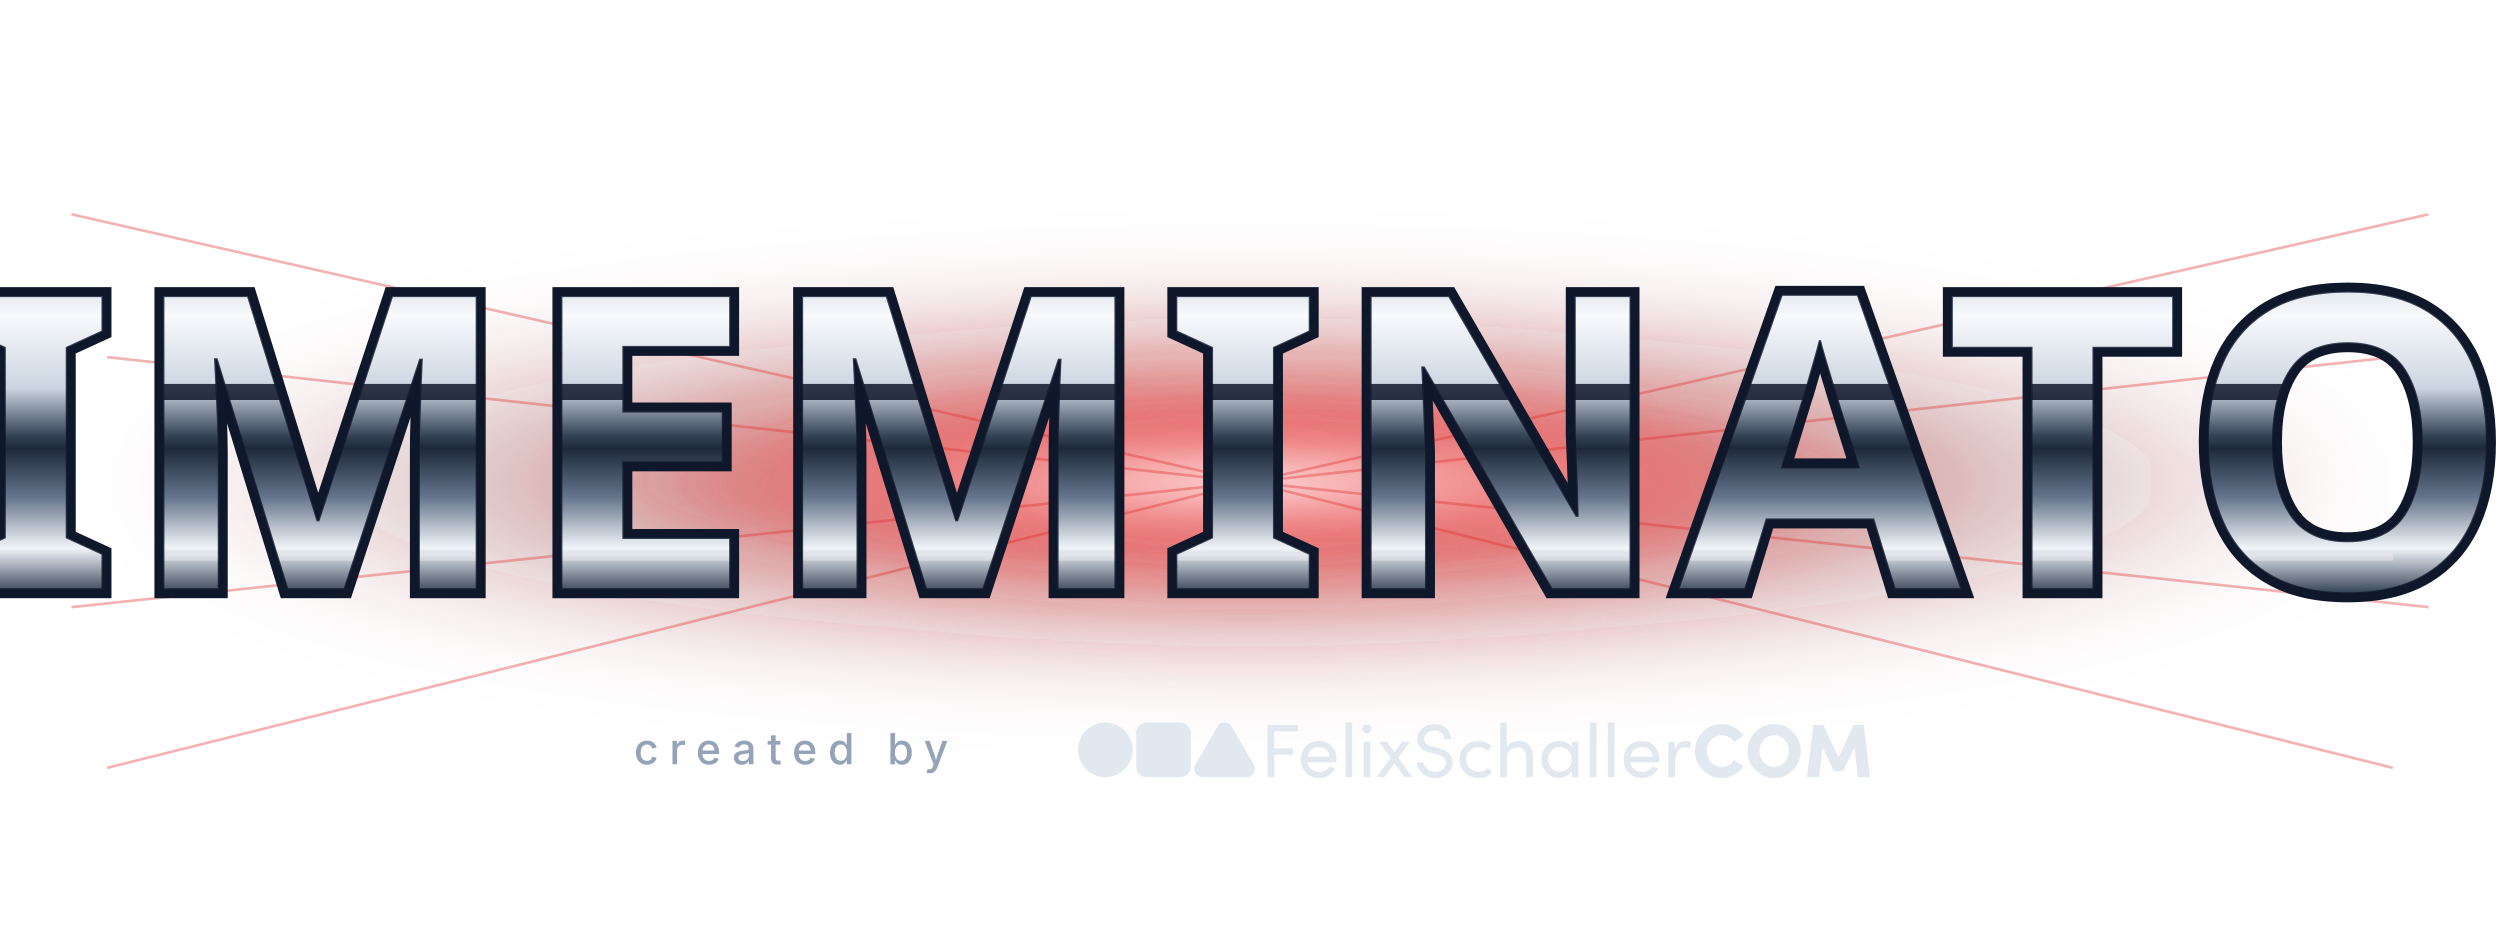
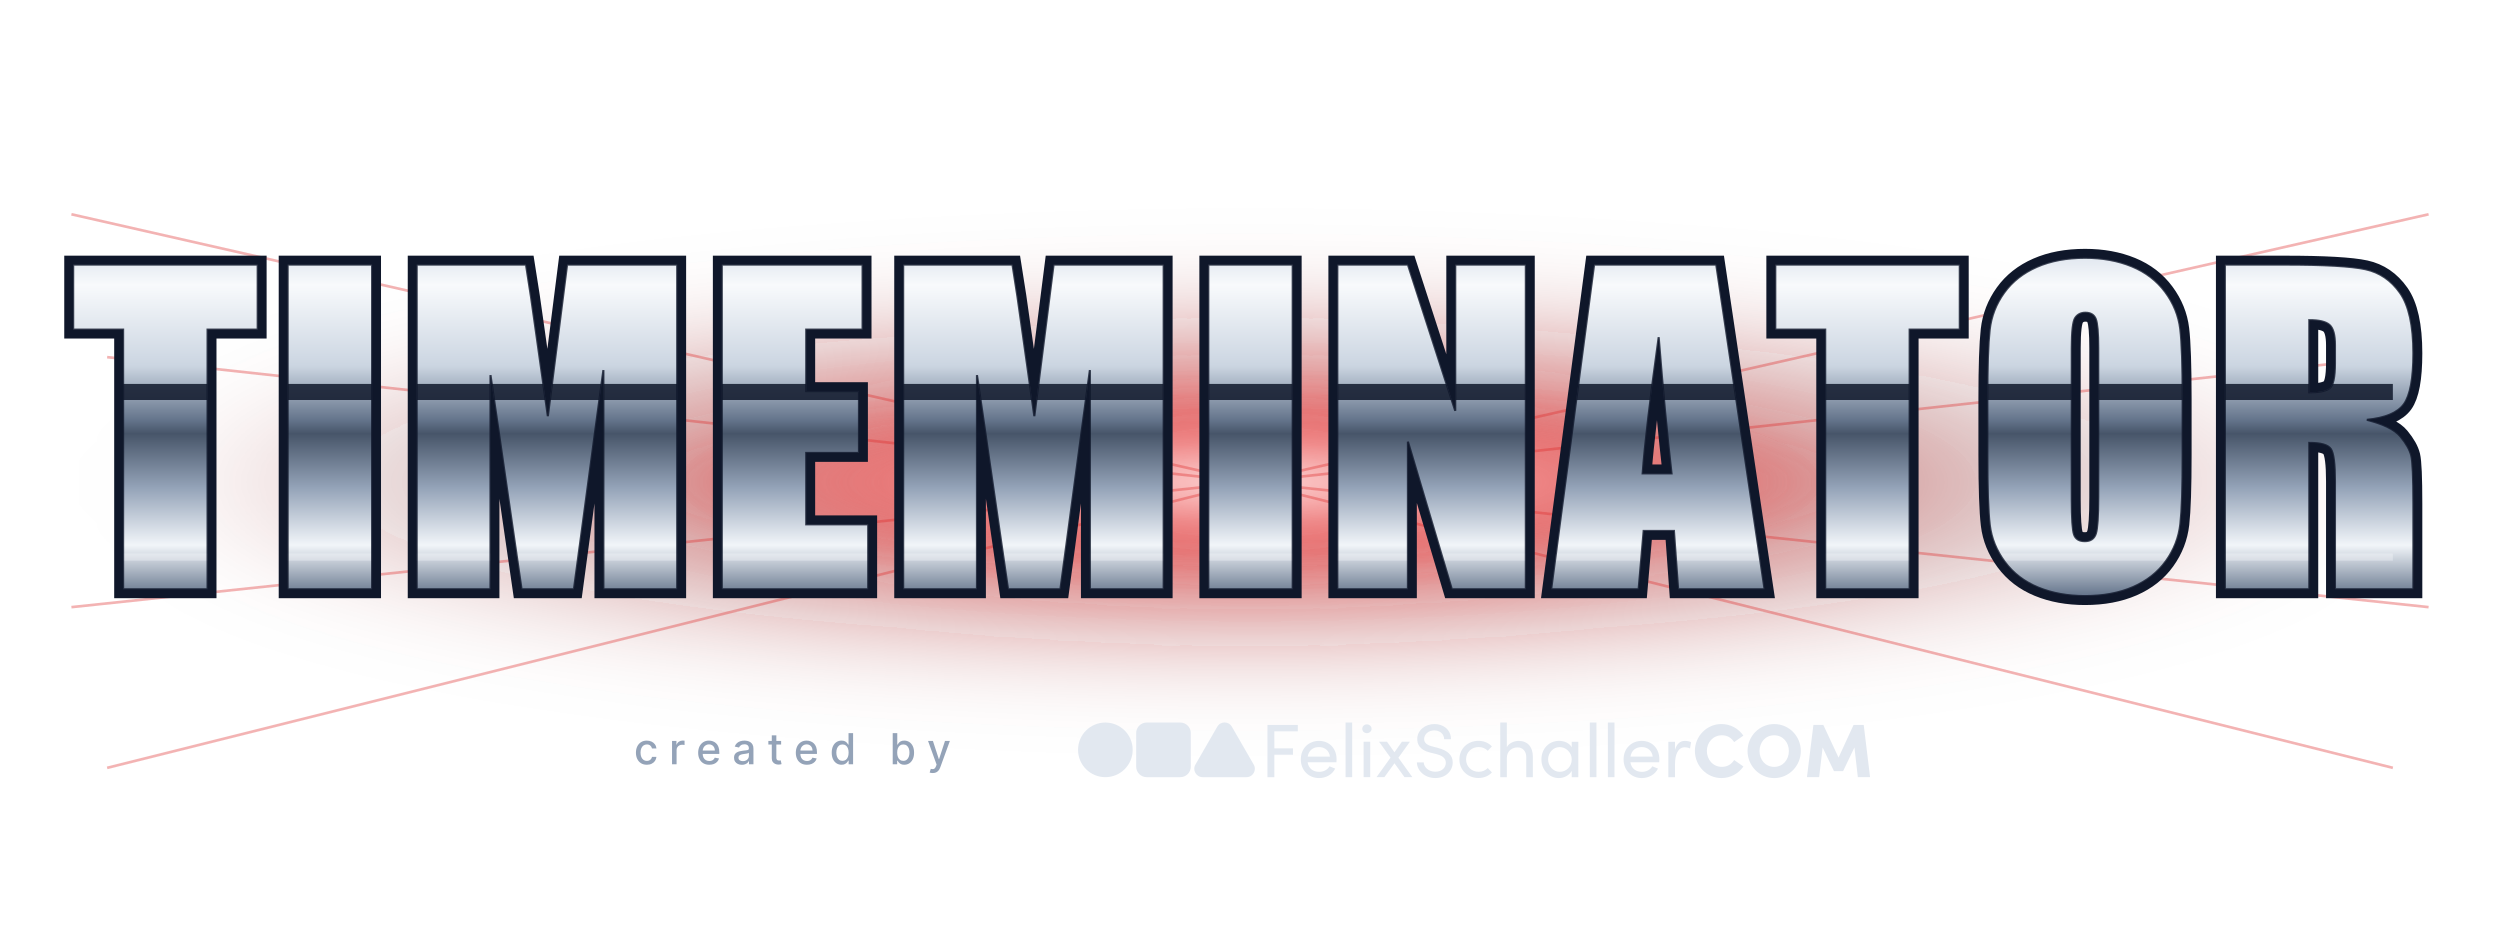
<svg xmlns="http://www.w3.org/2000/svg" viewBox="0 0 1400 520" role="img" aria-label="Timeminator wordmark">
  <defs>
    <linearGradient id="chrome" x1="0" y1="0" x2="0" y2="1">
      <stop offset="0" stop-color="#e2e8f0" />
      <stop offset=".08" stop-color="#f8fafc" />
      <stop offset=".32" stop-color="#cbd5e1" />
-       <stop offset=".48" stop-color="#334155" />
-       <stop offset=".52" stop-color="#1e293b" />
-       <stop offset=".68" stop-color="#64748b" />
+       <stop offset=".48" stop-color="#64748b" />
+       <stop offset=".52" stop-color="#475569" />
+       <stop offset=".68" stop-color="#94a3b8" />
      <stop offset=".85" stop-color="#f1f5f9" />
-       <stop offset="1" stop-color="#334155" />
+       <stop offset="1" stop-color="#64748b" />
    </linearGradient>
    <linearGradient id="chromeSoft" x1="0" y1="0" x2="0" y2="1">
      <stop offset="0" stop-color="#f8fafc" />
      <stop offset=".5" stop-color="#94a3b8" />
      <stop offset="1" stop-color="#0f172a" />
    </linearGradient>
    <radialGradient id="redHalo" cx=".5" cy=".5" r=".5">
      <stop offset="0" stop-color="#ef4444" stop-opacity=".95" />
      <stop offset=".35" stop-color="#dc2626" stop-opacity=".7" />
      <stop offset=".7" stop-color="#7f1d1d" stop-opacity=".25" />
      <stop offset="1" stop-color="#7f1d1d" stop-opacity="0" />
    </radialGradient>
    <radialGradient id="redCore" cx=".5" cy=".5" r=".5">
      <stop offset="0" stop-color="#fff" stop-opacity=".85" />
      <stop offset=".3" stop-color="#fecaca" stop-opacity=".6" />
      <stop offset="1" stop-color="#dc2626" stop-opacity="0" />
    </radialGradient>
    <filter id="softBlur" x="-20%" y="-100%" width="140%" height="300%">
      <feGaussianBlur stdDeviation="26" />
    </filter>
    <filter id="tightBlur" x="-20%" y="-100%" width="140%" height="300%">
      <feGaussianBlur stdDeviation="8" />
    </filter>
    <clipPath id="wordClip">
-       <text x="700" y="330" text-anchor="middle" font-family="'Impact','Arial Narrow Bold','Bebas Neue','Oswald','Anton',sans-serif" font-size="230" font-weight="900" letter-spacing="6" font-stretch="condensed">TIMEMINATOR</text>
+       <path d="M144.302 148.179V184.565H116.226V330.0H68.945V184.565H40.981V148.179ZM208.363 148.179V330.0H161.083V148.179ZM379.227 148.179V330.0H337.898V207.251L321.39 330.0H292.078L274.671 210.059V330.0H233.343V148.179H294.549Q297.244 164.575 300.276 186.812L306.79 233.081L317.571 148.179ZM404.206 148.179H483.044V184.565H451.486V219.043H481.022V253.633H451.486V293.613H486.188V330.0H404.206ZM651.661 148.179V330.0H610.333V207.251L593.824 330.0H564.513L547.105 210.059V330.0H505.777V148.179H566.983Q569.679 164.575 572.711 186.812L579.225 233.081L590.006 148.179ZM723.921 148.179V330.0H676.641V148.179ZM854.467 148.179V330.0H813.026L788.432 247.344V330.0H748.9V148.179H788.432L814.936 230.049V148.179ZM961.092 148.179 988.157 330.0H939.754L937.396 297.319H920.438L917.63 330.0H868.665L892.698 148.179ZM936.048 265.088Q932.454 234.204 928.86 188.833Q921.673 240.942 919.876 265.088ZM1097.478 148.179V184.565H1069.401V330.0H1022.121V184.565H994.157V148.179ZM1222.296 254.644Q1222.296 282.046 1221.004 293.445Q1219.713 304.844 1212.918 314.277Q1206.124 323.711 1194.557 328.765Q1182.989 333.818 1167.604 333.818Q1153.004 333.818 1141.38 329.045Q1129.757 324.272 1122.682 314.727Q1115.606 305.181 1114.259 293.95Q1112.911 282.72 1112.911 254.644V223.535Q1112.911 196.133 1114.203 184.734Q1115.494 173.335 1122.289 163.901Q1129.083 154.468 1140.65 149.414Q1152.218 144.36 1167.604 144.36Q1182.203 144.36 1193.827 149.133Q1205.45 153.906 1212.525 163.452Q1219.601 172.998 1220.948 184.229Q1222.296 195.459 1222.296 223.535ZM1175.016 194.897Q1175.016 182.207 1173.612 178.669Q1172.208 175.132 1167.828 175.132Q1164.122 175.132 1162.157 177.996Q1160.191 180.859 1160.191 194.897V279.8Q1160.191 295.635 1161.483 299.341Q1162.774 303.047 1167.491 303.047Q1172.32 303.047 1173.668 298.779Q1175.016 294.512 1175.016 278.452ZM1245.928 148.179H1279.395Q1312.861 148.179 1324.709 150.762Q1336.558 153.345 1344.026 163.958Q1351.494 174.57 1351.494 197.817Q1351.494 219.043 1346.216 226.343Q1340.938 233.643 1325.439 235.103Q1339.478 238.584 1344.307 244.424Q1349.136 250.264 1350.315 255.149Q1351.494 260.034 1351.494 282.046V330.0H1307.583V269.58Q1307.583 254.98 1305.281 251.499Q1302.979 248.018 1293.208 248.018V330.0H1245.928ZM1293.208 179.287V219.717Q1301.182 219.717 1304.382 217.527Q1307.583 215.337 1307.583 203.32V193.325Q1307.583 184.678 1304.495 181.982Q1301.406 179.287 1293.208 179.287Z" />
    </clipPath>
    <symbol id="fsMark" viewBox="0 0 354.04 34.74">
      <g>
        <path d="M101.2,8.91H91.04v7.34h8.06v2.78h-8.06v9.7h-2.98V6.16h13.14C101.2,6.16,101.2,8.91,101.2,8.91z" />
        <path d="M117.88,22.3h-12.45c0.43,2.72,2.39,4.13,5.01,4.13c1.87,0,3.57-0.85,4.46-2.39l2.46,0.98c-1.31,2.65-4.06,4.1-7.01,4.1c-4.36,0-7.86-3.24-7.86-8.09s3.51-7.99,7.86-7.99s7.6,3.15,7.6,7.99c0,0.43-0.03,0.85-0.07,1.28l0,0V22.3z M115.09,19.85c-0.36-2.62-2.23-4.13-4.75-4.13s-4.42,1.38-4.88,4.13H115.09z" />
        <path d="M121.84,28.72V5.11h2.85v23.62h-2.85V28.72z" />
        <path d="M129.05,7.8c0-1.08,0.92-1.9,2-1.9s2.03,0.82,2.03,1.9s-0.92,1.9-2.03,1.9S129.05,8.88,129.05,7.8z M129.64,28.72v-15.3h2.85v15.3H129.64z" />
        <path d="M150.71,28.72h-3.41l-4.32-6l-4.36,6h-3.41l6.06-8.42l-4.95-6.88h3.44l3.21,4.55l3.21-4.55h3.47l-4.98,6.91L150.71,28.72L150.71,28.72L150.71,28.72z" />
        <path d="M152.67,22.34h2.95c0.1,2,2,4.03,5.01,4.03s4.55-1.9,4.55-3.9c0-2.2-2-3.18-3.9-3.67l-2.92-0.72c-4.78-1.15-5.54-3.96-5.54-5.8c0-3.9,3.51-6.52,7.44-6.52s7.14,2.52,7.14,6.55h-2.95c0-2.26-1.87-3.8-4.29-3.8c-2.26,0-4.36,1.51-4.36,3.73c0,0.79,0.26,2.36,3.28,3.14l2.95,0.79c3.83,1.01,6.13,2.98,6.13,6.19c0,3.5-2.85,6.75-7.53,6.75s-7.93-3.28-7.96-6.78l0,0L152.67,22.34z" />
        <path d="M171.05,21.05c0-4.85,3.83-8.03,8.22-8.03c2.39,0,4.49,0.95,5.83,2.42l-1.8,1.87c-0.95-0.98-2.33-1.61-3.93-1.61c-3.01,0-5.44,2.2-5.44,5.34s2.42,5.37,5.44,5.37c1.6,0,2.98-0.62,3.93-1.61l1.8,1.87c-1.34,1.51-3.44,2.42-5.83,2.42c-4.39,0-8.22-3.21-8.22-8.06C171.05,21.03,171.05,21.05,171.05,21.05z" />
        <path d="M202.8,19.88v8.85h-2.85v-8.68c0-2.56-1.57-4.19-3.7-4.19s-4.69,1.28-4.69,4.59v8.29h-2.85V5.11h2.85v10.65c0.92-1.87,3.41-2.72,5.08-2.72C200.44,13.04,202.83,15.6,202.8,19.88L202.8,19.88L202.8,19.88z" />
        <path d="M219.61,13.43h2.85v15.3h-2.85v-2.72c-1.02,1.83-3.15,3.11-5.6,3.11c-4,0-7.5-3.38-7.5-8.06s3.31-8.03,7.63-8.03c2.29,0,4.46,0.98,5.47,2.79C219.61,15.82,219.61,13.43,219.61,13.43z M219.61,21.05c0-3.14-2.65-5.34-5.21-5.34c-2.78,0-5.01,2.46-5.01,5.34s2.23,5.37,5.05,5.37S219.62,24.16,219.61,21.05L219.61,21.05L219.61,21.05z" />
        <path d="M227.44,28.72V5.11h2.85v23.62h-2.85V28.72z" />
        <path d="M235.24,28.72V5.11h2.85v23.62h-2.85V28.72z" />
        <path d="M257.42,22.3h-12.45c0.43,2.72,2.39,4.13,5.01,4.13c1.87,0,3.57-0.85,4.46-2.39l2.46,0.98c-1.31,2.65-4.06,4.1-7.01,4.1c-4.36,0-7.86-3.24-7.86-8.09s3.5-7.99,7.86-7.99s7.6,3.15,7.6,7.99c0,0.43-0.03,0.85-0.07,1.28l0,0V22.3z M254.63,19.85c-0.36-2.62-2.23-4.13-4.75-4.13s-4.42,1.38-4.88,4.13H254.63z" />
        <path d="M271.21,13.63l-0.46,2.69c-0.82-0.39-1.64-0.52-2.23-0.52c-3.05,0-4.26,3.31-4.26,7.34v5.6h-2.88v-15.3h2.88v3.47c0.79-2.69,2.26-3.87,4.29-3.87c1.08,0,2.2,0.29,2.65,0.59H271.21z" />
      </g>
      <g>
        <path d="M272.85,17.39c0-6.36,5.11-11.63,11.47-11.63c3.96,0,7.44,2,9.5,5.01l-4,2.79c-1.18-1.83-2.92-2.95-5.27-2.95c-3.8,0-6.52,3.05-6.52,6.78s2.62,6.88,6.49,6.88c2.39,0,4.13-1.11,5.31-2.95l4,2.79c-2.06,3.01-5.54,5.01-9.5,5.01c-6.36,0-11.47-5.31-11.47-11.73C272.86,17.39,272.85,17.39,272.85,17.39z" />
        <path d="M295.62,17.43c0-6.39,5.08-11.66,11.53-11.66s11.5,5.27,11.5,11.66s-5.14,11.7-11.5,11.7S295.62,23.82,295.62,17.43z M313.48,17.43c0-3.77-2.59-6.81-6.36-6.81s-6.32,3.05-6.32,6.81s2.52,6.85,6.32,6.85S313.48,21.2,313.48,17.43z" />
        <path d="M348.57,28.72h-5.27l-1.47-12.84l-4.91,10.25h-3.93l-4.91-10.22l-1.51,12.81h-5.27l2.79-22.57h4.29l6.58,14.12l6.49-14.12h4.39l2.75,22.57H348.57L348.57,28.72z" />
      </g>
      <g>
        <path d="M72.66,6.89l9.47,16.4c1.4,2.42-0.35,5.44-3.14,5.44H60.06c-2.79,0-4.54-3.02-3.14-5.44l9.46-16.4C67.78,4.47,71.26,4.47,72.66,6.89z" />
        <path d="M35.86,5.11h14.52c2.51,0,4.55,2.04,4.55,4.55v14.52c0,2.51-2.04,4.55-4.55,4.55H35.86c-2.51,0-4.55-2.04-4.55-4.55V9.66C31.31,7.14,33.35,5.11,35.86,5.11z" />
        <circle cx="17.99" cy="16.92" r="11.81" />
      </g>
    </symbol>
  </defs>
  <g id="backlight">
    <ellipse cx="700" cy="270" rx="640" ry="110" fill="url(#redHalo)" filter="url(#softBlur)" />
    <ellipse cx="700" cy="270" rx="360" ry="50" fill="url(#redCore)" filter="url(#tightBlur)" />
    <g stroke="#dc2626" stroke-width="1.5" opacity=".35">
      <line x1="700" y1="270" x2="40" y2="120" />
      <line x1="700" y1="270" x2="60" y2="200" />
      <line x1="700" y1="270" x2="40" y2="340" />
      <line x1="700" y1="270" x2="60" y2="430" />
      <line x1="700" y1="270" x2="1360" y2="120" />
      <line x1="700" y1="270" x2="1340" y2="200" />
      <line x1="700" y1="270" x2="1360" y2="340" />
      <line x1="700" y1="270" x2="1340" y2="430" />
    </g>
  </g>
  <g id="wordmark">
-     <text x="700" y="330" text-anchor="middle" font-family="'Impact','Arial Narrow Bold','Bebas Neue','Oswald','Anton',sans-serif" font-size="230" font-weight="900" letter-spacing="6" font-stretch="condensed" stroke="#0f172a" stroke-width="10" fill="none" style="paint-order:stroke;">TIMEMINATOR</text>
-     <text x="700" y="330" text-anchor="middle" font-family="'Impact','Arial Narrow Bold','Bebas Neue','Oswald','Anton',sans-serif" font-size="230" font-weight="900" letter-spacing="6" font-stretch="condensed" fill="url(#chrome)">TIMEMINATOR</text>
+     <path d="M144.302 148.179V184.565H116.226V330.0H68.945V184.565H40.981V148.179ZM208.363 148.179V330.0H161.083V148.179ZM379.227 148.179V330.0H337.898V207.251L321.39 330.0H292.078L274.671 210.059V330.0H233.343V148.179H294.549Q297.244 164.575 300.276 186.812L306.79 233.081L317.571 148.179ZM404.206 148.179H483.044V184.565H451.486V219.043H481.022V253.633H451.486V293.613H486.188V330.0H404.206ZM651.661 148.179V330.0H610.333V207.251L593.824 330.0H564.513L547.105 210.059V330.0H505.777V148.179H566.983Q569.679 164.575 572.711 186.812L579.225 233.081L590.006 148.179ZM723.921 148.179V330.0H676.641V148.179ZM854.467 148.179V330.0H813.026L788.432 247.344V330.0H748.9V148.179H788.432L814.936 230.049V148.179ZM961.092 148.179 988.157 330.0H939.754L937.396 297.319H920.438L917.63 330.0H868.665L892.698 148.179ZM936.048 265.088Q932.454 234.204 928.86 188.833Q921.673 240.942 919.876 265.088ZM1097.478 148.179V184.565H1069.401V330.0H1022.121V184.565H994.157V148.179ZM1222.296 254.644Q1222.296 282.046 1221.004 293.445Q1219.713 304.844 1212.918 314.277Q1206.124 323.711 1194.557 328.765Q1182.989 333.818 1167.604 333.818Q1153.004 333.818 1141.38 329.045Q1129.757 324.272 1122.682 314.727Q1115.606 305.181 1114.259 293.95Q1112.911 282.72 1112.911 254.644V223.535Q1112.911 196.133 1114.203 184.734Q1115.494 173.335 1122.289 163.901Q1129.083 154.468 1140.65 149.414Q1152.218 144.36 1167.604 144.36Q1182.203 144.36 1193.827 149.133Q1205.45 153.906 1212.525 163.452Q1219.601 172.998 1220.948 184.229Q1222.296 195.459 1222.296 223.535ZM1175.016 194.897Q1175.016 182.207 1173.612 178.669Q1172.208 175.132 1167.828 175.132Q1164.122 175.132 1162.157 177.996Q1160.191 180.859 1160.191 194.897V279.8Q1160.191 295.635 1161.483 299.341Q1162.774 303.047 1167.491 303.047Q1172.32 303.047 1173.668 298.779Q1175.016 294.512 1175.016 278.452ZM1245.928 148.179H1279.395Q1312.861 148.179 1324.709 150.762Q1336.558 153.345 1344.026 163.958Q1351.494 174.57 1351.494 197.817Q1351.494 219.043 1346.216 226.343Q1340.938 233.643 1325.439 235.103Q1339.478 238.584 1344.307 244.424Q1349.136 250.264 1350.315 255.149Q1351.494 260.034 1351.494 282.046V330.0H1307.583V269.58Q1307.583 254.98 1305.281 251.499Q1302.979 248.018 1293.208 248.018V330.0H1245.928ZM1293.208 179.287V219.717Q1301.182 219.717 1304.382 217.527Q1307.583 215.337 1307.583 203.32V193.325Q1307.583 184.678 1304.495 181.982Q1301.406 179.287 1293.208 179.287Z" stroke="#0f172a" stroke-width="10" fill="none" style="paint-order:stroke;" />
+     <path d="M144.302 148.179V184.565H116.226V330.0H68.945V184.565H40.981V148.179ZM208.363 148.179V330.0H161.083V148.179ZM379.227 148.179V330.0H337.898V207.251L321.39 330.0H292.078L274.671 210.059V330.0H233.343V148.179H294.549Q297.244 164.575 300.276 186.812L306.79 233.081L317.571 148.179ZM404.206 148.179H483.044V184.565H451.486V219.043H481.022V253.633H451.486V293.613H486.188V330.0H404.206ZM651.661 148.179V330.0H610.333V207.251L593.824 330.0H564.513L547.105 210.059V330.0H505.777V148.179H566.983Q569.679 164.575 572.711 186.812L579.225 233.081L590.006 148.179ZM723.921 148.179V330.0H676.641V148.179ZM854.467 148.179V330.0H813.026L788.432 247.344V330.0H748.9V148.179H788.432L814.936 230.049V148.179ZM961.092 148.179 988.157 330.0H939.754L937.396 297.319H920.438L917.63 330.0H868.665L892.698 148.179ZM936.048 265.088Q932.454 234.204 928.86 188.833Q921.673 240.942 919.876 265.088ZM1097.478 148.179V184.565H1069.401V330.0H1022.121V184.565H994.157V148.179ZM1222.296 254.644Q1222.296 282.046 1221.004 293.445Q1219.713 304.844 1212.918 314.277Q1206.124 323.711 1194.557 328.765Q1182.989 333.818 1167.604 333.818Q1153.004 333.818 1141.38 329.045Q1129.757 324.272 1122.682 314.727Q1115.606 305.181 1114.259 293.95Q1112.911 282.72 1112.911 254.644V223.535Q1112.911 196.133 1114.203 184.734Q1115.494 173.335 1122.289 163.901Q1129.083 154.468 1140.65 149.414Q1152.218 144.36 1167.604 144.36Q1182.203 144.36 1193.827 149.133Q1205.45 153.906 1212.525 163.452Q1219.601 172.998 1220.948 184.229Q1222.296 195.459 1222.296 223.535ZM1175.016 194.897Q1175.016 182.207 1173.612 178.669Q1172.208 175.132 1167.828 175.132Q1164.122 175.132 1162.157 177.996Q1160.191 180.859 1160.191 194.897V279.8Q1160.191 295.635 1161.483 299.341Q1162.774 303.047 1167.491 303.047Q1172.32 303.047 1173.668 298.779Q1175.016 294.512 1175.016 278.452ZM1245.928 148.179H1279.395Q1312.861 148.179 1324.709 150.762Q1336.558 153.345 1344.026 163.958Q1351.494 174.57 1351.494 197.817Q1351.494 219.043 1346.216 226.343Q1340.938 233.643 1325.439 235.103Q1339.478 238.584 1344.307 244.424Q1349.136 250.264 1350.315 255.149Q1351.494 260.034 1351.494 282.046V330.0H1307.583V269.58Q1307.583 254.98 1305.281 251.499Q1302.979 248.018 1293.208 248.018V330.0H1245.928ZM1293.208 179.287V219.717Q1301.182 219.717 1304.382 217.527Q1307.583 215.337 1307.583 203.32V193.325Q1307.583 184.678 1304.495 181.982Q1301.406 179.287 1293.208 179.287Z" fill="url(#chrome)" />
    <g clip-path="url(#wordClip)">
      <rect x="60" y="215" width="1280" height="9" fill="#0f172a" opacity=".85" />
      <rect x="60" y="310" width="1280" height="4" fill="#f8fafc" opacity=".35" />
    </g>
-     <text x="700" y="330" text-anchor="middle" font-family="'Impact','Arial Narrow Bold','Bebas Neue','Oswald','Anton',sans-serif" font-size="230" font-weight="900" letter-spacing="6" font-stretch="condensed" fill="none" stroke="#0f172a" stroke-width="1.2" opacity=".8">TIMEMINATOR</text>
+     <path d="M144.302 148.179V184.565H116.226V330.0H68.945V184.565H40.981V148.179ZM208.363 148.179V330.0H161.083V148.179ZM379.227 148.179V330.0H337.898V207.251L321.39 330.0H292.078L274.671 210.059V330.0H233.343V148.179H294.549Q297.244 164.575 300.276 186.812L306.79 233.081L317.571 148.179ZM404.206 148.179H483.044V184.565H451.486V219.043H481.022V253.633H451.486V293.613H486.188V330.0H404.206ZM651.661 148.179V330.0H610.333V207.251L593.824 330.0H564.513L547.105 210.059V330.0H505.777V148.179H566.983Q569.679 164.575 572.711 186.812L579.225 233.081L590.006 148.179ZM723.921 148.179V330.0H676.641V148.179ZM854.467 148.179V330.0H813.026L788.432 247.344V330.0H748.9V148.179H788.432L814.936 230.049V148.179ZM961.092 148.179 988.157 330.0H939.754L937.396 297.319H920.438L917.63 330.0H868.665L892.698 148.179ZM936.048 265.088Q932.454 234.204 928.86 188.833Q921.673 240.942 919.876 265.088ZM1097.478 148.179V184.565H1069.401V330.0H1022.121V184.565H994.157V148.179ZM1222.296 254.644Q1222.296 282.046 1221.004 293.445Q1219.713 304.844 1212.918 314.277Q1206.124 323.711 1194.557 328.765Q1182.989 333.818 1167.604 333.818Q1153.004 333.818 1141.38 329.045Q1129.757 324.272 1122.682 314.727Q1115.606 305.181 1114.259 293.95Q1112.911 282.72 1112.911 254.644V223.535Q1112.911 196.133 1114.203 184.734Q1115.494 173.335 1122.289 163.901Q1129.083 154.468 1140.65 149.414Q1152.218 144.36 1167.604 144.36Q1182.203 144.36 1193.827 149.133Q1205.45 153.906 1212.525 163.452Q1219.601 172.998 1220.948 184.229Q1222.296 195.459 1222.296 223.535ZM1175.016 194.897Q1175.016 182.207 1173.612 178.669Q1172.208 175.132 1167.828 175.132Q1164.122 175.132 1162.157 177.996Q1160.191 180.859 1160.191 194.897V279.8Q1160.191 295.635 1161.483 299.341Q1162.774 303.047 1167.491 303.047Q1172.32 303.047 1173.668 298.779Q1175.016 294.512 1175.016 278.452ZM1245.928 148.179H1279.395Q1312.861 148.179 1324.709 150.762Q1336.558 153.345 1344.026 163.958Q1351.494 174.57 1351.494 197.817Q1351.494 219.043 1346.216 226.343Q1340.938 233.643 1325.439 235.103Q1339.478 238.584 1344.307 244.424Q1349.136 250.264 1350.315 255.149Q1351.494 260.034 1351.494 282.046V330.0H1307.583V269.58Q1307.583 254.98 1305.281 251.499Q1302.979 248.018 1293.208 248.018V330.0H1245.928ZM1293.208 179.287V219.717Q1301.182 219.717 1304.382 217.527Q1307.583 215.337 1307.583 203.32V193.325Q1307.583 184.678 1304.495 181.982Q1301.406 179.287 1293.208 179.287Z" fill="none" stroke="#0f172a" stroke-width="1.2" opacity=".8" />
  </g>
  <g id="subtitle" transform="translate(700,420)">
-     <text x="-345" y="8" text-anchor="start" font-family="'Inter','Helvetica Neue',Arial,sans-serif" font-size="24" font-weight="500" letter-spacing="6" fill="#94a3b8">created by</text>
+     <path d="M-337.77 8.26L-337.77 8.26Q-339.67 8.26-341.04 7.40Q-342.41 6.53-343.14 5.01Q-343.88 3.48-343.88 1.51L-343.88 1.51Q-343.88-0.48-343.13-2.01Q-342.38-3.54-341.01-4.40Q-339.65-5.26-337.80-5.26L-337.80-5.26Q-336.31-5.26-335.14-4.71Q-333.97-4.16-333.25-3.17Q-332.53-2.18-332.39-0.86L-332.39-0.86L-334.88-0.86Q-335.08-1.78-335.81-2.45Q-336.54-3.11-337.76-3.11L-337.76-3.11Q-338.82-3.11-339.62-2.56Q-340.41-2.00-340.86-0.97Q-341.30 0.06-341.30 1.45L-341.30 1.45Q-341.30 2.89-340.87 3.93Q-340.43 4.97-339.63 5.54Q-338.84 6.11-337.76 6.11L-337.76 6.11Q-337.03 6.11-336.44 5.84Q-335.85 5.57-335.44 5.07Q-335.04 4.57-334.88 3.86L-334.88 3.86L-332.39 3.86Q-332.53 5.13-333.22 6.13Q-333.91 7.12-335.07 7.69Q-336.22 8.26-337.77 8.26ZM-321.11 8L-323.66 8L-323.66-5.09L-321.20-5.09L-321.20-3.01L-321.06-3.01Q-320.70-4.07-319.79-4.68Q-318.89-5.29-317.74-5.29L-317.74-5.29Q-317.50-5.29-317.17-5.27Q-316.84-5.25-316.65-5.23L-316.65-5.23L-316.65-2.79Q-316.81-2.83-317.20-2.89Q-317.59-2.94-317.98-2.94L-317.98-2.94Q-318.89-2.94-319.59-2.56Q-320.29-2.18-320.70-1.52Q-321.11-0.85-321.11 0.01L-321.11 0.01L-321.11 8ZM-302.80 8.26L-302.80 8.26Q-304.73 8.26-306.12 7.43Q-307.52 6.60-308.27 5.09Q-309.03 3.58-309.03 1.54L-309.03 1.54Q-309.03-0.47-308.27-2.01Q-307.52-3.54-306.16-4.40Q-304.80-5.26-302.97-5.26L-302.97-5.26Q-301.87-5.26-300.83-4.89Q-299.79-4.53-298.96-3.74Q-298.13-2.96-297.66-1.71Q-297.18-0.46-297.18 1.32L-297.18 1.32L-297.18 2.22L-307.59 2.22L-307.59 0.31L-299.68 0.31Q-299.68-0.69-300.09-1.47Q-300.49-2.25-301.23-2.70Q-301.97-3.16-302.96-3.16L-302.96-3.16Q-304.03-3.16-304.83-2.63Q-305.63-2.11-306.06-1.27Q-306.49-0.43-306.49 0.55L-306.49 0.55L-306.49 2.04Q-306.49 3.36-306.02 4.28Q-305.56 5.20-304.72 5.68Q-303.89 6.16-302.77 6.16L-302.77 6.16Q-302.05 6.16-301.45 5.95Q-300.85 5.74-300.42 5.32Q-299.98 4.91-299.75 4.29L-299.75 4.29L-297.34 4.73Q-297.63 5.79-298.38 6.59Q-299.12 7.39-300.24 7.83Q-301.36 8.26-302.80 8.26ZM-284.53 8.29L-284.53 8.29Q-285.78 8.29-286.78 7.83Q-287.79 7.36-288.37 6.47Q-288.95 5.59-288.95 4.30L-288.95 4.30Q-288.95 3.19-288.53 2.48Q-288.10 1.76-287.38 1.34Q-286.65 0.93-285.76 0.71Q-284.86 0.50-283.93 0.39L-283.93 0.39Q-282.76 0.25-282.03 0.16Q-281.29 0.07-280.96-0.13Q-280.63-0.34-280.63-0.80L-280.63-0.80L-280.63-0.86Q-280.63-1.97-281.25-2.59Q-281.88-3.20-283.12-3.20L-283.12-3.20Q-284.40-3.20-285.14-2.63Q-285.88-2.07-286.16-1.38L-286.16-1.38L-288.55-1.92Q-288.13-3.11-287.31-3.85Q-286.48-4.59-285.41-4.92Q-284.34-5.26-283.15-5.26L-283.15-5.26Q-282.37-5.26-281.48-5.08Q-280.60-4.89-279.83-4.41Q-279.06-3.92-278.57-3.02Q-278.07-2.13-278.07-0.69L-278.07-0.69L-278.07 8L-280.56 8L-280.56 6.21L-280.66 6.21Q-280.91 6.70-281.40 7.18Q-281.90 7.66-282.67 7.97Q-283.45 8.29-284.53 8.29ZM-283.98 6.24L-283.98 6.24Q-282.92 6.24-282.17 5.83Q-281.41 5.41-281.02 4.73Q-280.62 4.05-280.62 3.28L-280.62 3.28L-280.62 1.59Q-280.76 1.73-281.14 1.84Q-281.53 1.96-282.03 2.04Q-282.52 2.12-282.99 2.18Q-283.46 2.25-283.77 2.29L-283.77 2.29Q-284.51 2.38-285.12 2.61Q-285.73 2.83-286.10 3.24Q-286.46 3.65-286.46 4.34L-286.46 4.34Q-286.46 5.28-285.76 5.76Q-285.06 6.24-283.98 6.24ZM-269.72-5.09L-262.57-5.09L-262.57-3.05L-269.72-3.05L-269.72-5.09ZM-267.80 4.68L-267.80-8.23L-265.25-8.23L-265.25 4.16Q-265.25 4.90-265.03 5.27Q-264.81 5.64-264.46 5.77Q-264.10 5.90-263.68 5.90L-263.68 5.90Q-263.38 5.90-263.15 5.86Q-262.92 5.82-262.79 5.79L-262.79 5.79L-262.33 7.90Q-262.55 7.98-262.96 8.07Q-263.37 8.16-263.98 8.17L-263.98 8.17Q-264.99 8.19-265.86 7.81Q-266.73 7.44-267.26 6.65Q-267.80 5.87-267.80 4.68L-267.80 4.68ZM-248.11 8.26L-248.11 8.26Q-250.05 8.26-251.44 7.43Q-252.84 6.60-253.59 5.09Q-254.34 3.58-254.34 1.54L-254.34 1.54Q-254.34-0.47-253.59-2.01Q-252.84-3.54-251.48-4.40Q-250.12-5.26-248.29-5.26L-248.29-5.26Q-247.18-5.26-246.14-4.89Q-245.11-4.53-244.28-3.74Q-243.45-2.96-242.97-1.71Q-242.50-0.46-242.50 1.32L-242.50 1.32L-242.50 2.22L-252.90 2.22L-252.90 0.31L-244.99 0.31Q-244.99-0.69-245.40-1.47Q-245.81-2.25-246.55-2.70Q-247.29-3.16-248.28-3.16L-248.28-3.16Q-249.35-3.16-250.15-2.63Q-250.94-2.11-251.37-1.27Q-251.80-0.43-251.80 0.55L-251.80 0.55L-251.80 2.04Q-251.80 3.36-251.34 4.28Q-250.88 5.20-250.04 5.68Q-249.20 6.16-248.09 6.16L-248.09 6.16Q-247.36 6.16-246.77 5.95Q-246.17 5.74-245.74 5.32Q-245.30 4.91-245.07 4.29L-245.07 4.29L-242.66 4.73Q-242.95 5.79-243.69 6.59Q-244.44 7.39-245.56 7.83Q-246.68 8.26-248.11 8.26ZM-228.76 8.26L-228.76 8.26Q-230.34 8.26-231.58 7.44Q-232.82 6.63-233.53 5.12Q-234.23 3.60-234.23 1.48L-234.23 1.48Q-234.23-0.64-233.52-2.15Q-232.81-3.66-231.56-4.46Q-230.32-5.26-228.74-5.26L-228.74-5.26Q-227.52-5.26-226.78-4.86Q-226.03-4.45-225.62-3.91Q-225.20-3.38-224.97-2.97L-224.97-2.97L-224.82-2.97L-224.82-9.45L-222.27-9.45L-222.27 8L-224.76 8L-224.76 5.96L-224.97 5.96Q-225.20 6.38-225.63 6.92Q-226.07 7.45-226.82 7.86Q-227.57 8.26-228.76 8.26ZM-228.20 6.08L-228.20 6.08Q-227.10 6.08-226.33 5.50Q-225.57 4.91-225.17 3.88Q-224.78 2.84-224.78 1.45L-224.78 1.45Q-224.78 0.09-225.17-0.93Q-225.56-1.95-226.32-2.53Q-227.08-3.10-228.20-3.10L-228.20-3.10Q-229.35-3.10-230.11-2.50Q-230.88-1.90-231.27-0.87Q-231.66 0.16-231.66 1.45L-231.66 1.45Q-231.66 2.77-231.26 3.82Q-230.87 4.86-230.10 5.47Q-229.33 6.08-228.20 6.08ZM-197.59 8L-200.08 8L-200.08-9.45L-197.53-9.45L-197.53-2.97L-197.38-2.97Q-197.16-3.38-196.74-3.91Q-196.32-4.45-195.58-4.86Q-194.84-5.26-193.62-5.26L-193.62-5.26Q-192.03-5.26-190.79-4.46Q-189.55-3.66-188.83-2.15Q-188.12-0.64-188.12 1.48L-188.12 1.48Q-188.12 3.60-188.83 5.12Q-189.54 6.63-190.77 7.44Q-192.01 8.26-193.59 8.26L-193.59 8.26Q-194.79 8.26-195.54 7.86Q-196.30 7.45-196.72 6.92Q-197.15 6.38-197.38 5.96L-197.38 5.96L-197.59 5.96L-197.59 8ZM-197.58 1.45L-197.58 1.45Q-197.58 2.84-197.18 3.88Q-196.78 4.91-196.02 5.50Q-195.26 6.08-194.16 6.08L-194.16 6.08Q-193.02 6.08-192.26 5.47Q-191.49 4.86-191.09 3.82Q-190.70 2.77-190.70 1.45L-190.70 1.45Q-190.70 0.16-191.08-0.87Q-191.47-1.90-192.24-2.50Q-193.01-3.10-194.16-3.10L-194.16-3.10Q-195.27-3.10-196.04-2.53Q-196.80-1.95-197.19-0.93Q-197.58 0.09-197.58 1.45ZM-177.66 12.91L-177.66 12.91Q-178.23 12.91-178.70 12.82Q-179.16 12.73-179.39 12.63L-179.39 12.63L-178.78 10.54Q-178.08 10.73-177.54 10.70Q-176.99 10.68-176.57 10.29Q-176.15 9.91-175.82 9.04L-175.82 9.04L-175.51 8.17L-180.30-5.09L-177.57-5.09L-174.26 5.07L-174.12 5.07L-170.80-5.09L-168.07-5.09L-173.46 9.75Q-173.84 10.77-174.42 11.48Q-175.00 12.19-175.80 12.55Q-176.60 12.91-177.66 12.91Z" fill="#94a3b8" />
    <use href="#fsMark" x="-105" y="-22" width="460" height="45" fill="#e2e8f0" />
  </g>
</svg>
